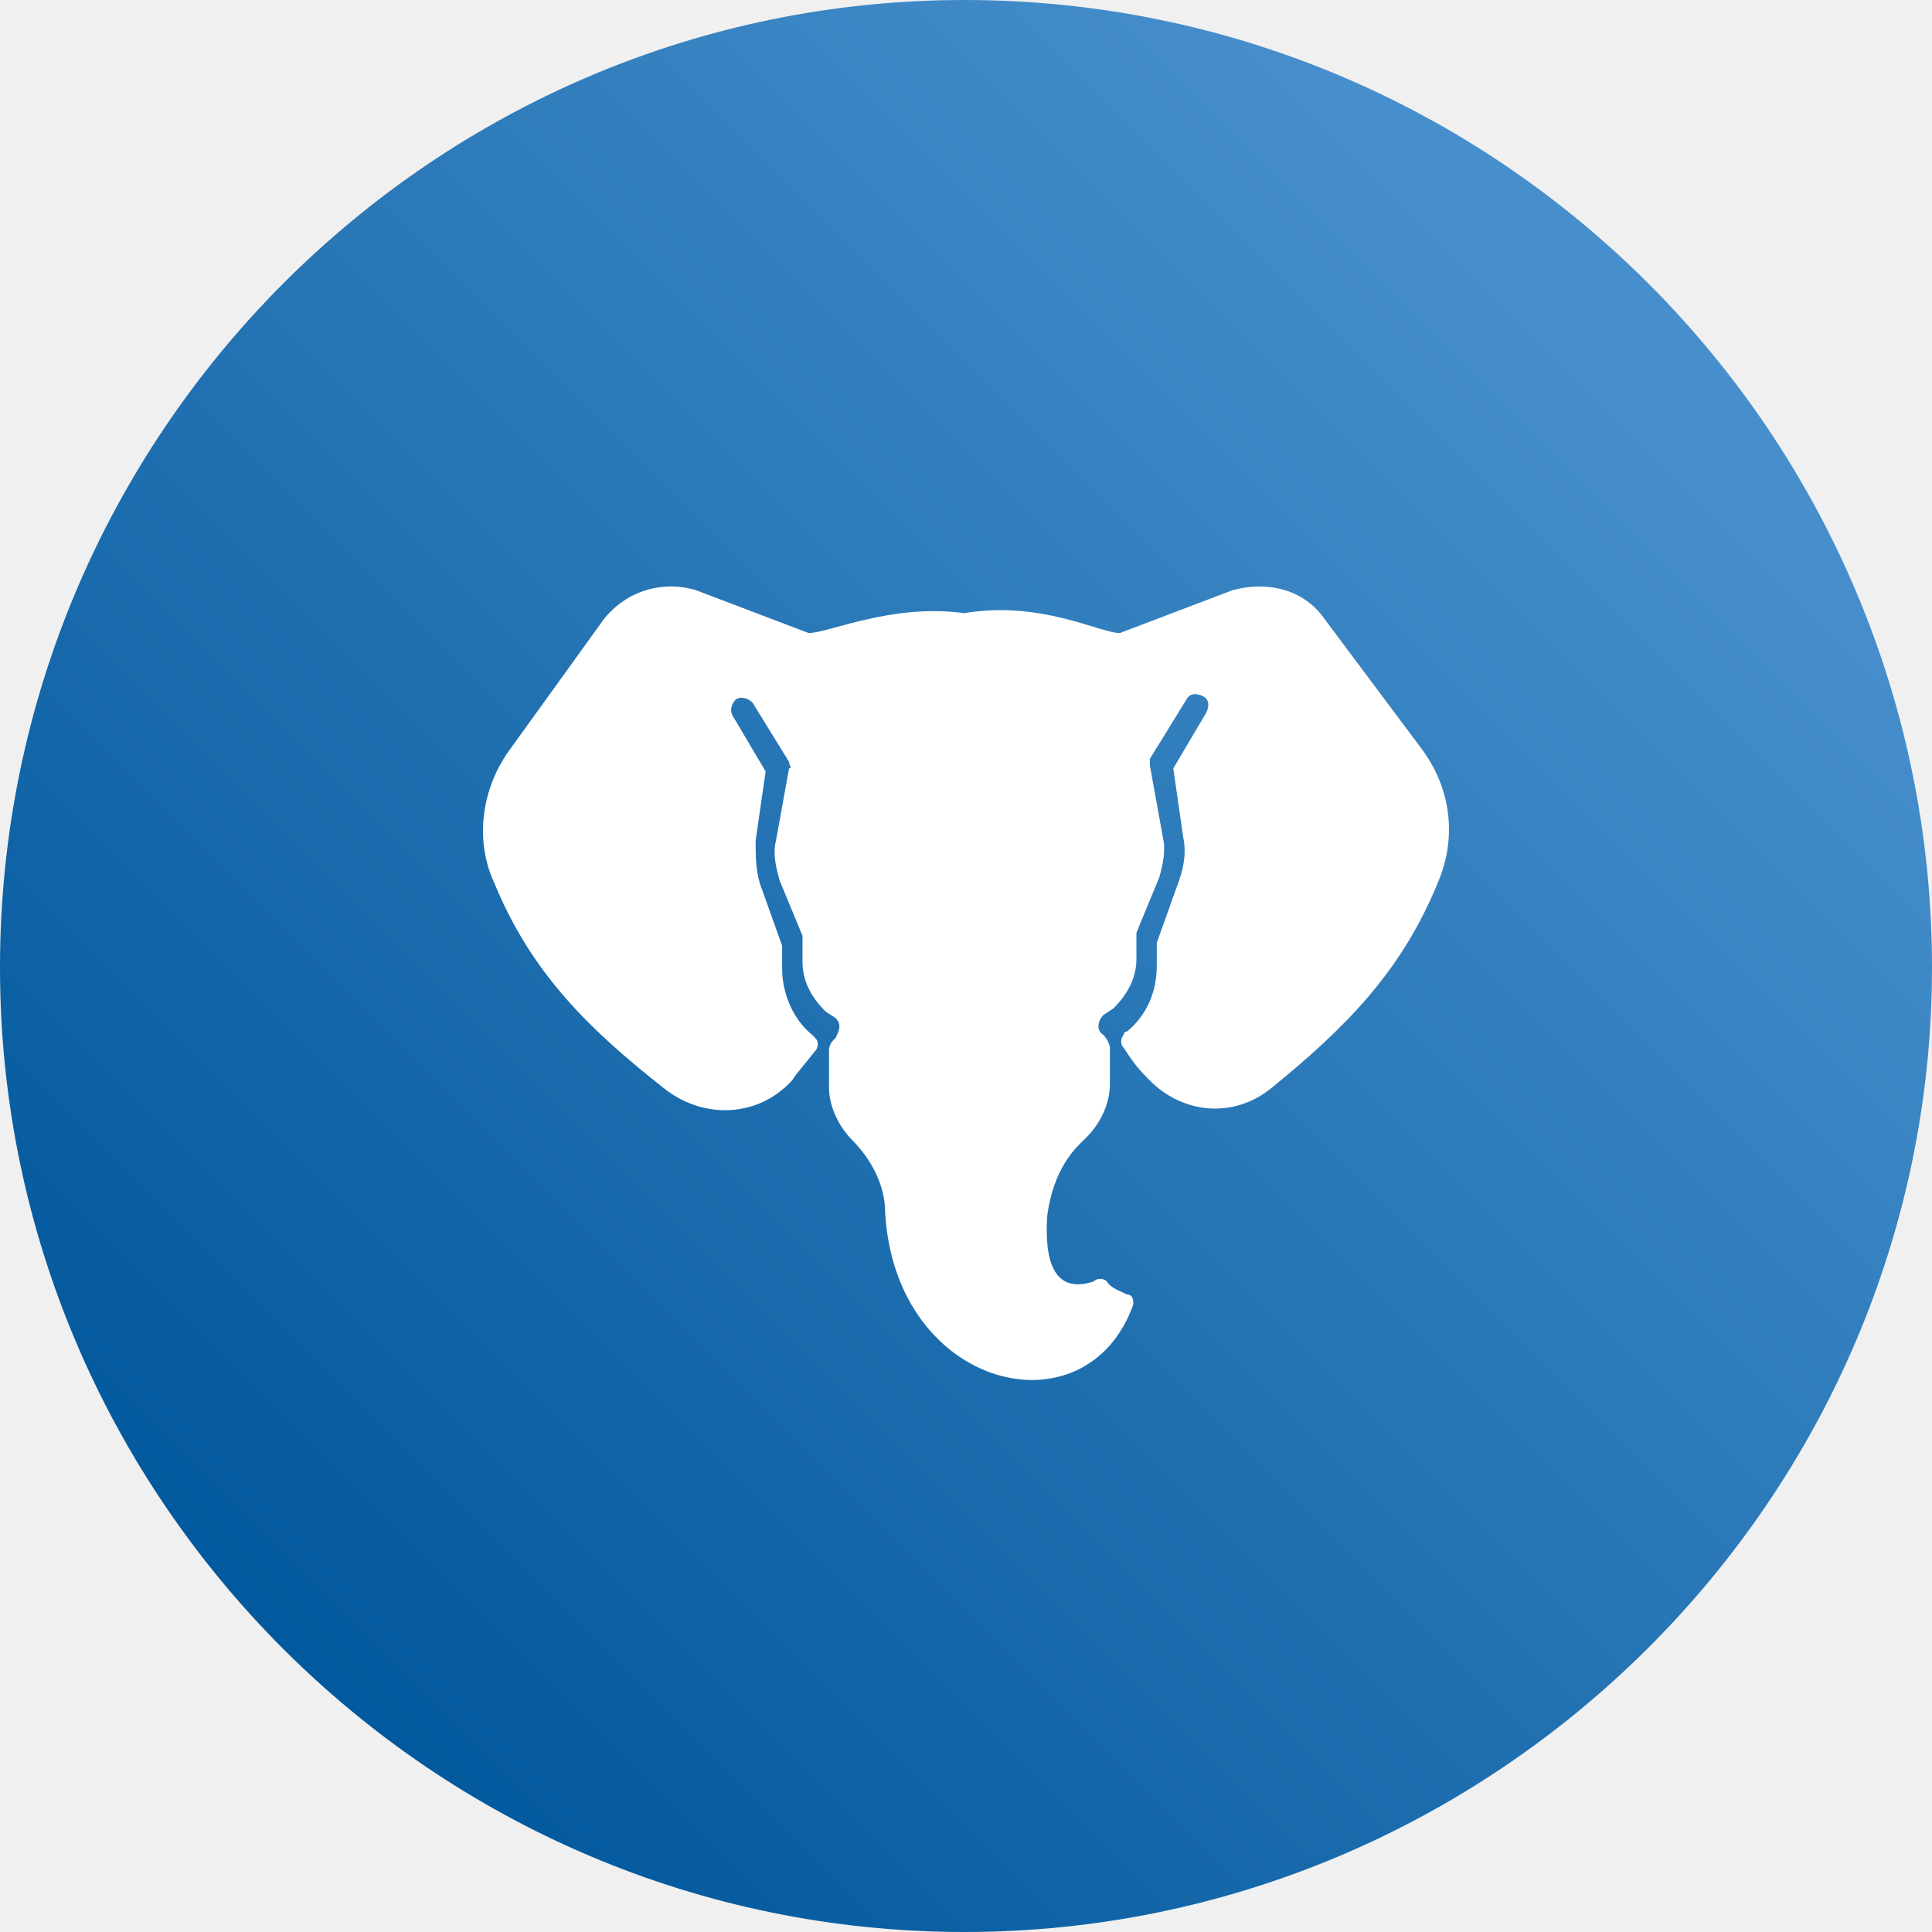
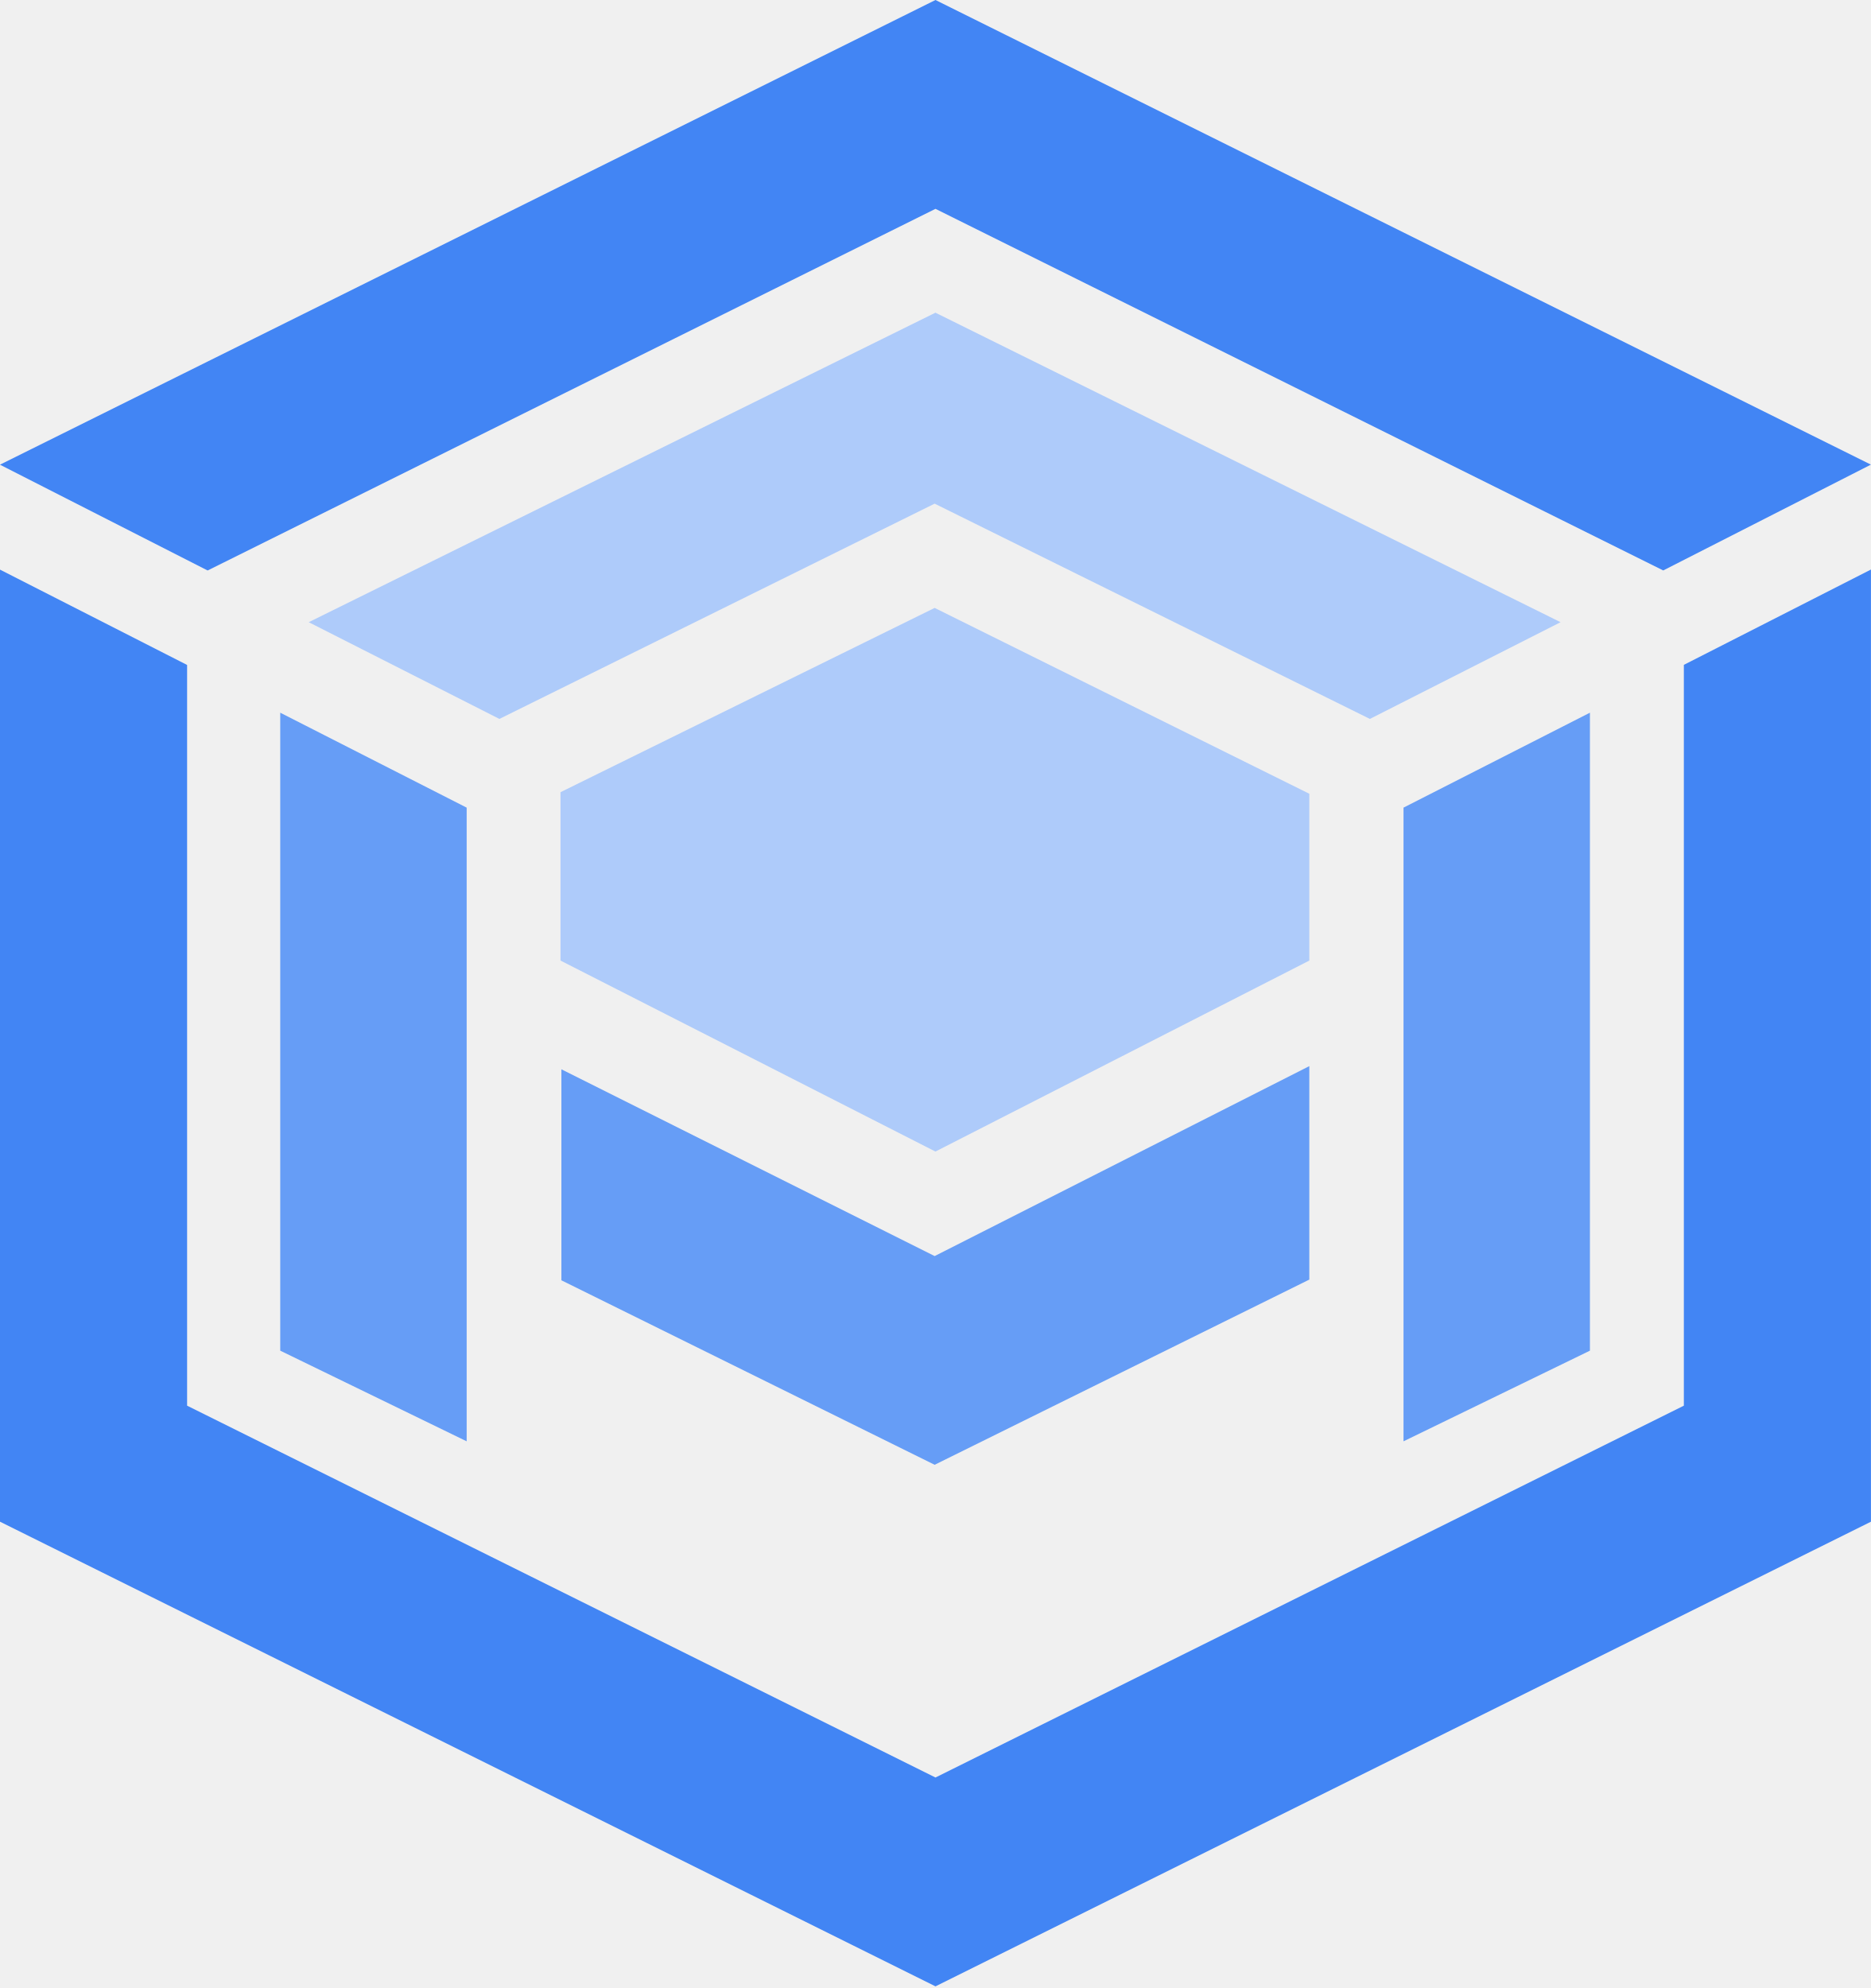
- <svg xmlns="http://www.w3.org/2000/svg" width="48" height="48" viewBox="0 0 48 48" fill="none">
-   <path d="M23.961 0C10.773 0 0 10.773 0 24.039C0 37.227 10.773 48 23.961 48C37.149 48 48 37.227 48 24.039C48 10.773 37.227 0 23.961 0Z" fill="url(#paint0_linear_698_664)" />
-   <path d="M35.718 21.94C36.214 20.791 36.042 19.565 35.307 18.587L32.921 15.396C32.424 14.664 31.527 14.417 30.62 14.664L27.823 15.728C27.327 15.728 25.847 14.911 23.957 15.234C22.153 14.987 20.587 15.728 20.091 15.728L17.294 14.664C16.473 14.417 15.566 14.664 14.993 15.396L12.693 18.587C11.958 19.565 11.786 20.876 12.282 21.94C13.189 24.143 14.583 25.54 16.559 27.088C17.542 27.819 18.859 27.743 19.68 26.841C19.843 26.594 20.005 26.432 20.253 26.11C20.339 26.024 20.339 25.863 20.253 25.787L20.167 25.701C19.671 25.293 19.432 24.637 19.432 24.067V23.497L18.936 22.111C18.773 21.702 18.773 21.294 18.773 20.886L19.022 19.166L18.201 17.78C18.115 17.618 18.201 17.457 18.287 17.371C18.449 17.286 18.611 17.371 18.697 17.457L19.604 18.929C19.604 19.014 19.69 19.09 19.604 19.09L19.279 20.886C19.194 21.208 19.279 21.541 19.365 21.864L19.938 23.25V23.336V23.906C19.938 24.4 20.186 24.808 20.511 25.131L20.759 25.293C20.921 25.454 20.845 25.616 20.759 25.787C20.673 25.872 20.597 25.948 20.597 26.11V27.012C20.597 27.506 20.845 27.99 21.17 28.323C21.666 28.817 21.991 29.472 21.991 30.118C22.239 34.534 27.002 35.674 28.157 32.407C28.157 32.321 28.157 32.16 27.995 32.16C27.833 32.074 27.585 31.998 27.499 31.837C27.413 31.751 27.25 31.751 27.174 31.837C26.191 32.16 25.943 31.343 26.019 30.203C26.105 29.548 26.344 28.892 26.84 28.408L27.002 28.247C27.327 27.924 27.575 27.43 27.575 26.936V26.034C27.575 25.948 27.489 25.787 27.413 25.711C27.25 25.625 27.25 25.388 27.413 25.217L27.661 25.055C27.985 24.732 28.234 24.324 28.234 23.83V23.26V23.175L28.806 21.788C28.892 21.465 28.969 21.132 28.892 20.809L28.568 19.014C28.568 18.929 28.568 18.853 28.568 18.853L29.475 17.381C29.561 17.219 29.723 17.219 29.885 17.295C30.047 17.381 30.047 17.542 29.971 17.704L29.15 19.09L29.398 20.809C29.484 21.218 29.398 21.626 29.236 22.035L28.74 23.422V23.991C28.74 24.647 28.491 25.217 28.005 25.625C27.919 25.625 27.919 25.711 27.919 25.711C27.833 25.796 27.833 25.957 27.919 26.034C28.081 26.28 28.243 26.527 28.491 26.765C29.312 27.667 30.63 27.829 31.613 27.012C33.417 25.54 34.811 24.153 35.718 21.94Z" fill="white" />
-   <defs>
-     <linearGradient id="paint0_linear_698_664" x1="39.824" y1="8.16" x2="6.029" y2="41.956" gradientUnits="userSpaceOnUse">
-       <stop stop-color="#478FCC" />
-       <stop offset="1" stop-color="#00579B" />
-     </linearGradient>
-   </defs>
+ <svg xmlns="http://www.w3.org/2000/svg" width="416" height="442" viewBox="0 0 416 442" fill="none">
+   <path d="M41.6 312.528V147.841L0 126.647V338.325L208 441.634L416 338.325V126.627L374.4 147.819V312.528L208 395.2L41.6 312.528Z" fill="#4285F4" />
+   <path d="M415.99 103.304L208 0L0 103.309V103.321L46.164 126.839L208 46.434L369.816 126.829L415.99 103.304Z" fill="#4285F4" />
+   <path d="M103.761 179.564L62.31 158.455V300.299L103.761 320.453V179.564Z" fill="#669DF6" />
+   <path d="M312.066 179.564L353.516 158.455V300.299L312.066 320.453V179.564Z" fill="#669DF6" />
+   <path d="M304.591 159.841L346.989 138.335L207.99 69.521L68.643 138.335L111.039 159.841L207.815 111.978L304.591 159.841Z" fill="#AECBFA" />
+   <path d="M124.627 176.131V213.569L207.99 256.03L291.121 213.569V176.478L207.815 135.159L124.627 176.131Z" fill="#AECBFA" />
+   <path d="M124.827 284.654L207.815 325.672L291.121 284.496V237.035L207.815 279.268L124.827 237.743V284.654Z" fill="#669DF6" />
</svg>
